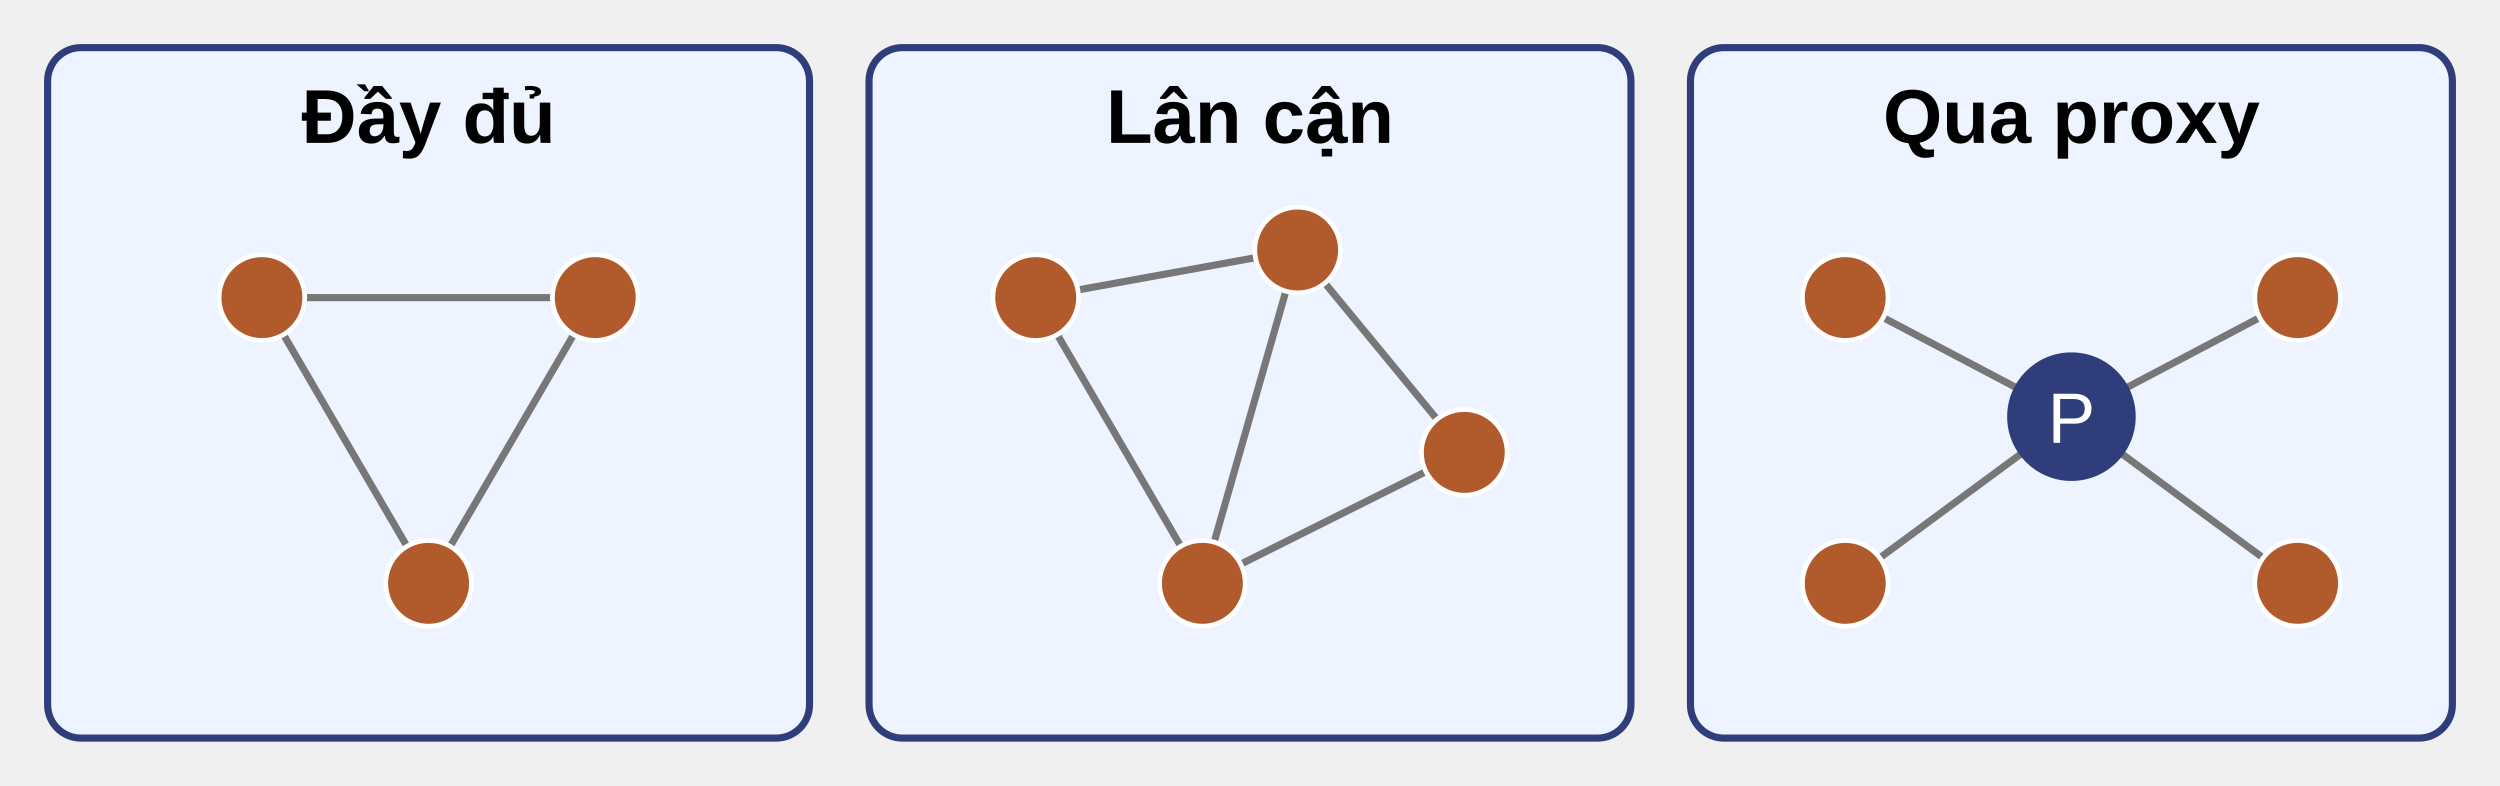
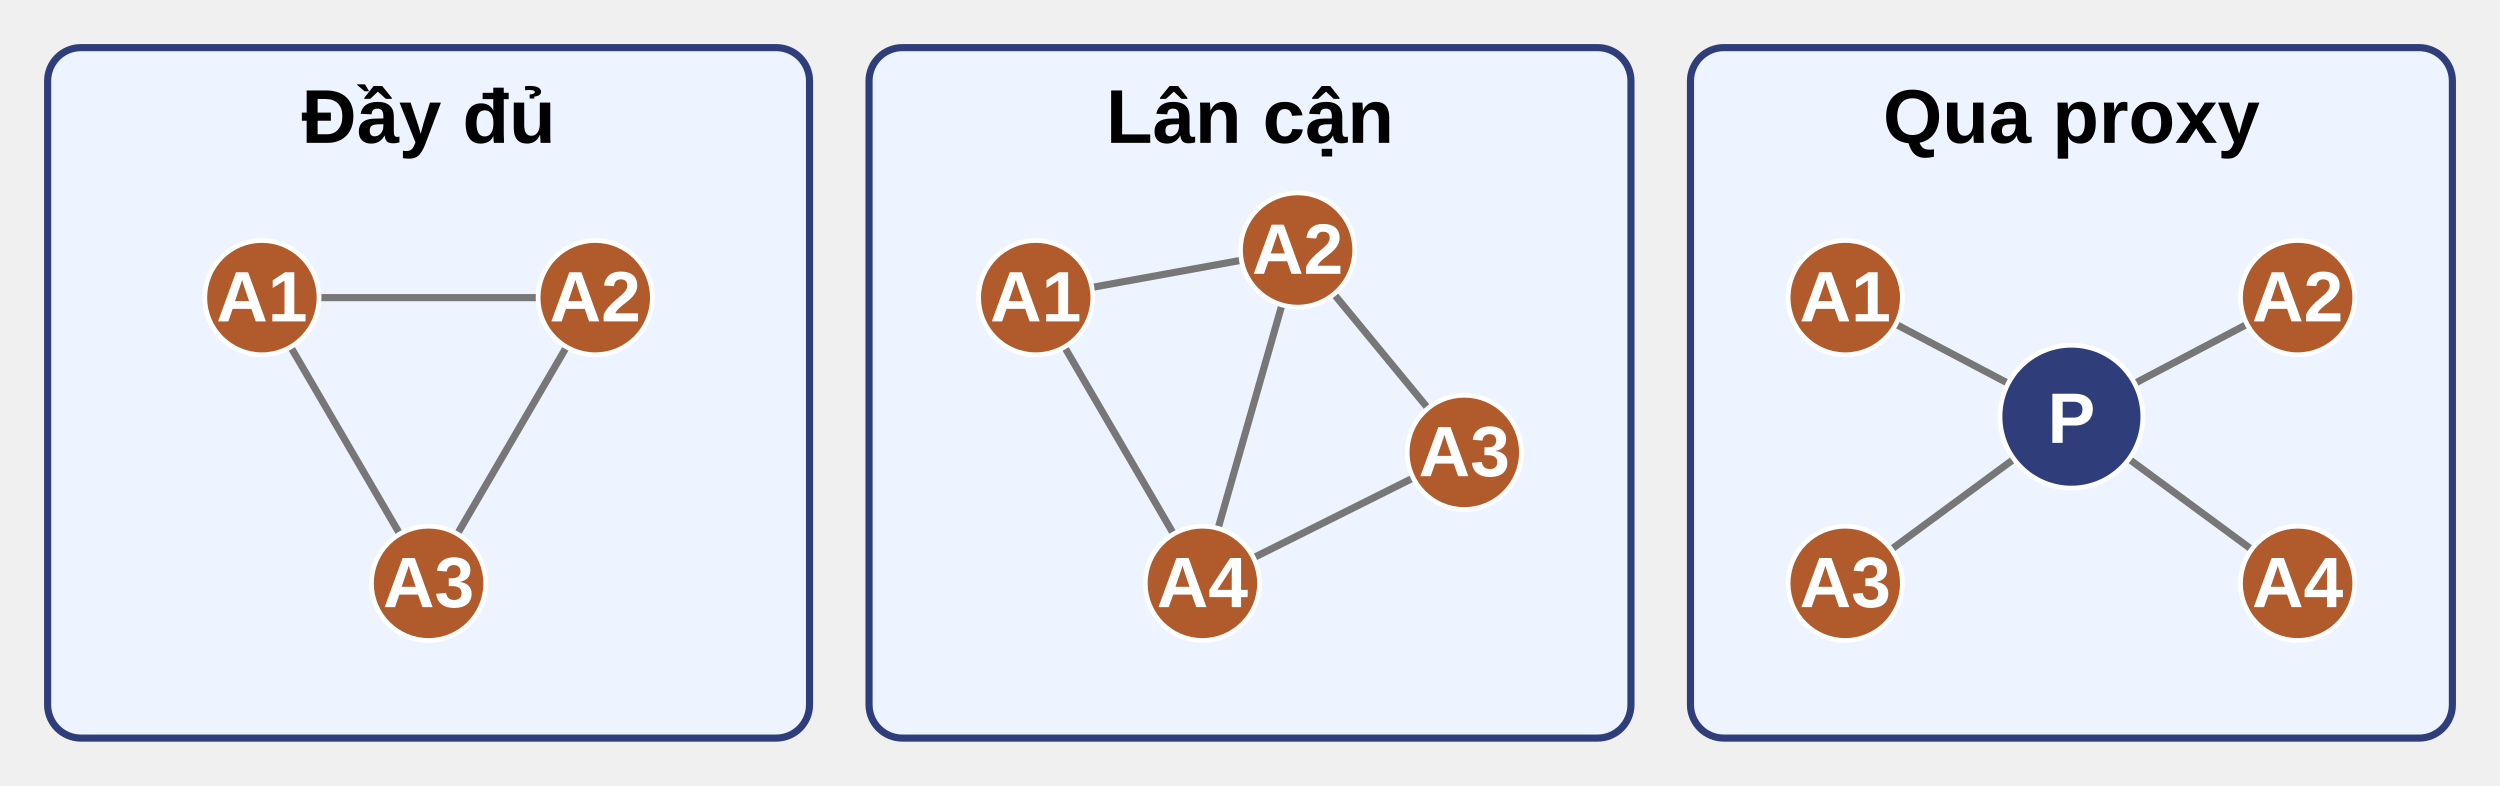
<svg xmlns="http://www.w3.org/2000/svg" viewBox="0 0 1050 330" role="img" aria-labelledby="t d">
-   <g font-family="Arial" text-anchor="middle">
+   <g font-family="Arial, sans-serif" text-anchor="middle">
    <g fill="#edf4ff" stroke="#2f3e7a" stroke-width="3">
      <rect x="20" y="20" width="320" height="290" rx="14" />
      <rect x="365" y="20" width="320" height="290" rx="14" />
      <rect x="710" y="20" width="320" height="290" rx="14" />
    </g>
    <g font-size="32" font-weight="bold">
      <text x="180" y="60">Đầy đủ</text>
      <text x="525" y="60">Lân cận</text>
      <text x="870" y="60">Qua proxy</text>
    </g>
    <g stroke="#777" stroke-width="3" fill="none">
      <path d="M110 125L250 125L180 245ZM110 125L180 245M250 125L180 245" />
      <path d="M435 125L545 105L615 190L505 245L435 125M545 105L505 245" />
      <path d="M775 125L870 175L965 125M775 245L870 175L965 245" />
    </g>
    <g fill="#b15a2b" stroke="#fff" stroke-width="2">
-       <circle cx="110" cy="125" r="18" />
-       <circle cx="250" cy="125" r="18" />
-       <circle cx="180" cy="245" r="18" />
-       <circle cx="435" cy="125" r="18" />
-       <circle cx="545" cy="105" r="18" />
-       <circle cx="615" cy="190" r="18" />
-       <circle cx="505" cy="245" r="18" />
-       <circle cx="775" cy="125" r="18" />
-       <circle cx="965" cy="125" r="18" />
-       <circle cx="775" cy="245" r="18" />
-       <circle cx="965" cy="245" r="18" />
+       <circle cx="110" cy="125" r="24" />
+       <circle cx="250" cy="125" r="24" />
+       <circle cx="180" cy="245" r="24" />
+       <circle cx="435" cy="125" r="24" />
+       <circle cx="545" cy="105" r="24" />
+       <circle cx="615" cy="190" r="24" />
+       <circle cx="505" cy="245" r="24" />
+       <circle cx="775" cy="125" r="24" />
+       <circle cx="965" cy="125" r="24" />
+       <circle cx="775" cy="245" r="24" />
+       <circle cx="965" cy="245" r="24" />
    </g>
-     <circle cx="870" cy="175" r="27" fill="#2f3e7a" />
-     <text x="870" y="186" font-size="30" fill="#fff">P</text>
+     <g fill="#fff" font-size="30" font-weight="bold">
+       <text x="110" y="135">A1</text>
+       <text x="250" y="135">A2</text>
+       <text x="180" y="255">A3</text>
+       <text x="435" y="135">A1</text>
+       <text x="545" y="115">A2</text>
+       <text x="615" y="200">A3</text>
+       <text x="505" y="255">A4</text>
+       <text x="775" y="135">A1</text>
+       <text x="965" y="135">A2</text>
+       <text x="775" y="255">A3</text>
+       <text x="965" y="255">A4</text>
+     </g>
+     <circle cx="870" cy="175" r="30" fill="#2f3e7a" stroke="#fff" stroke-width="2" />
+     <text x="870" y="186" font-size="30" font-weight="bold" fill="#fff">P</text>
  </g>
</svg>
